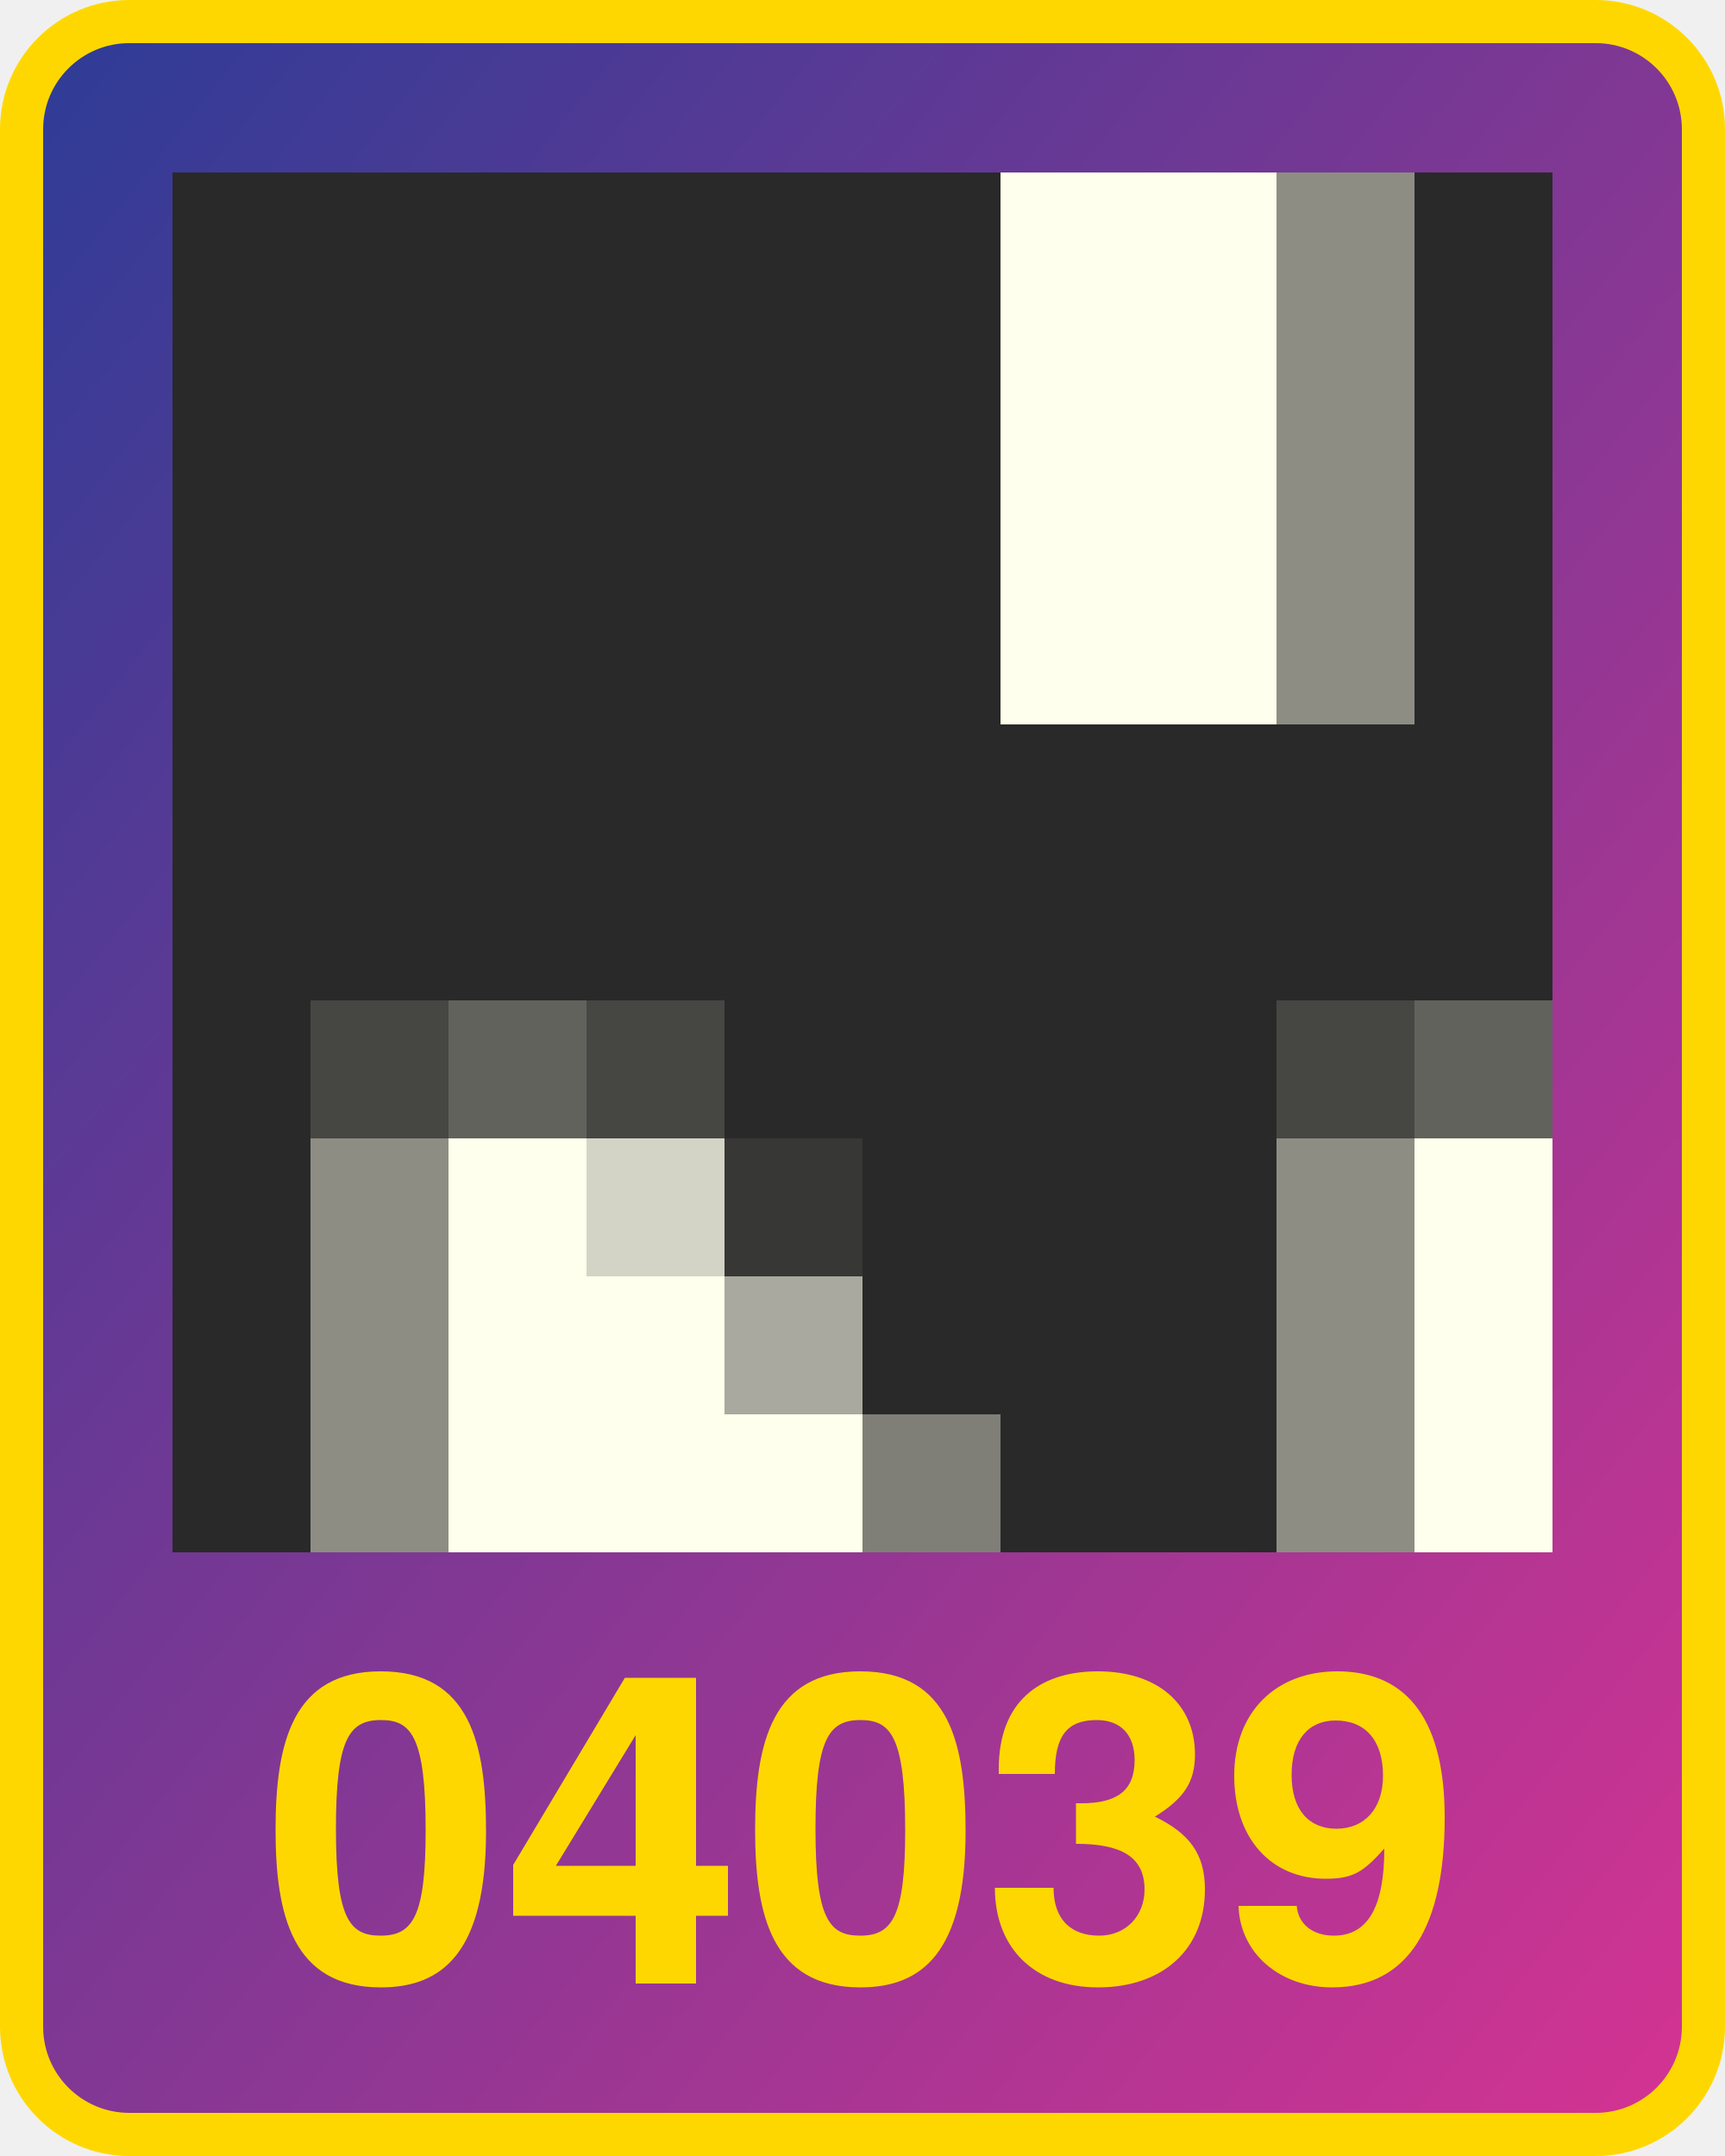
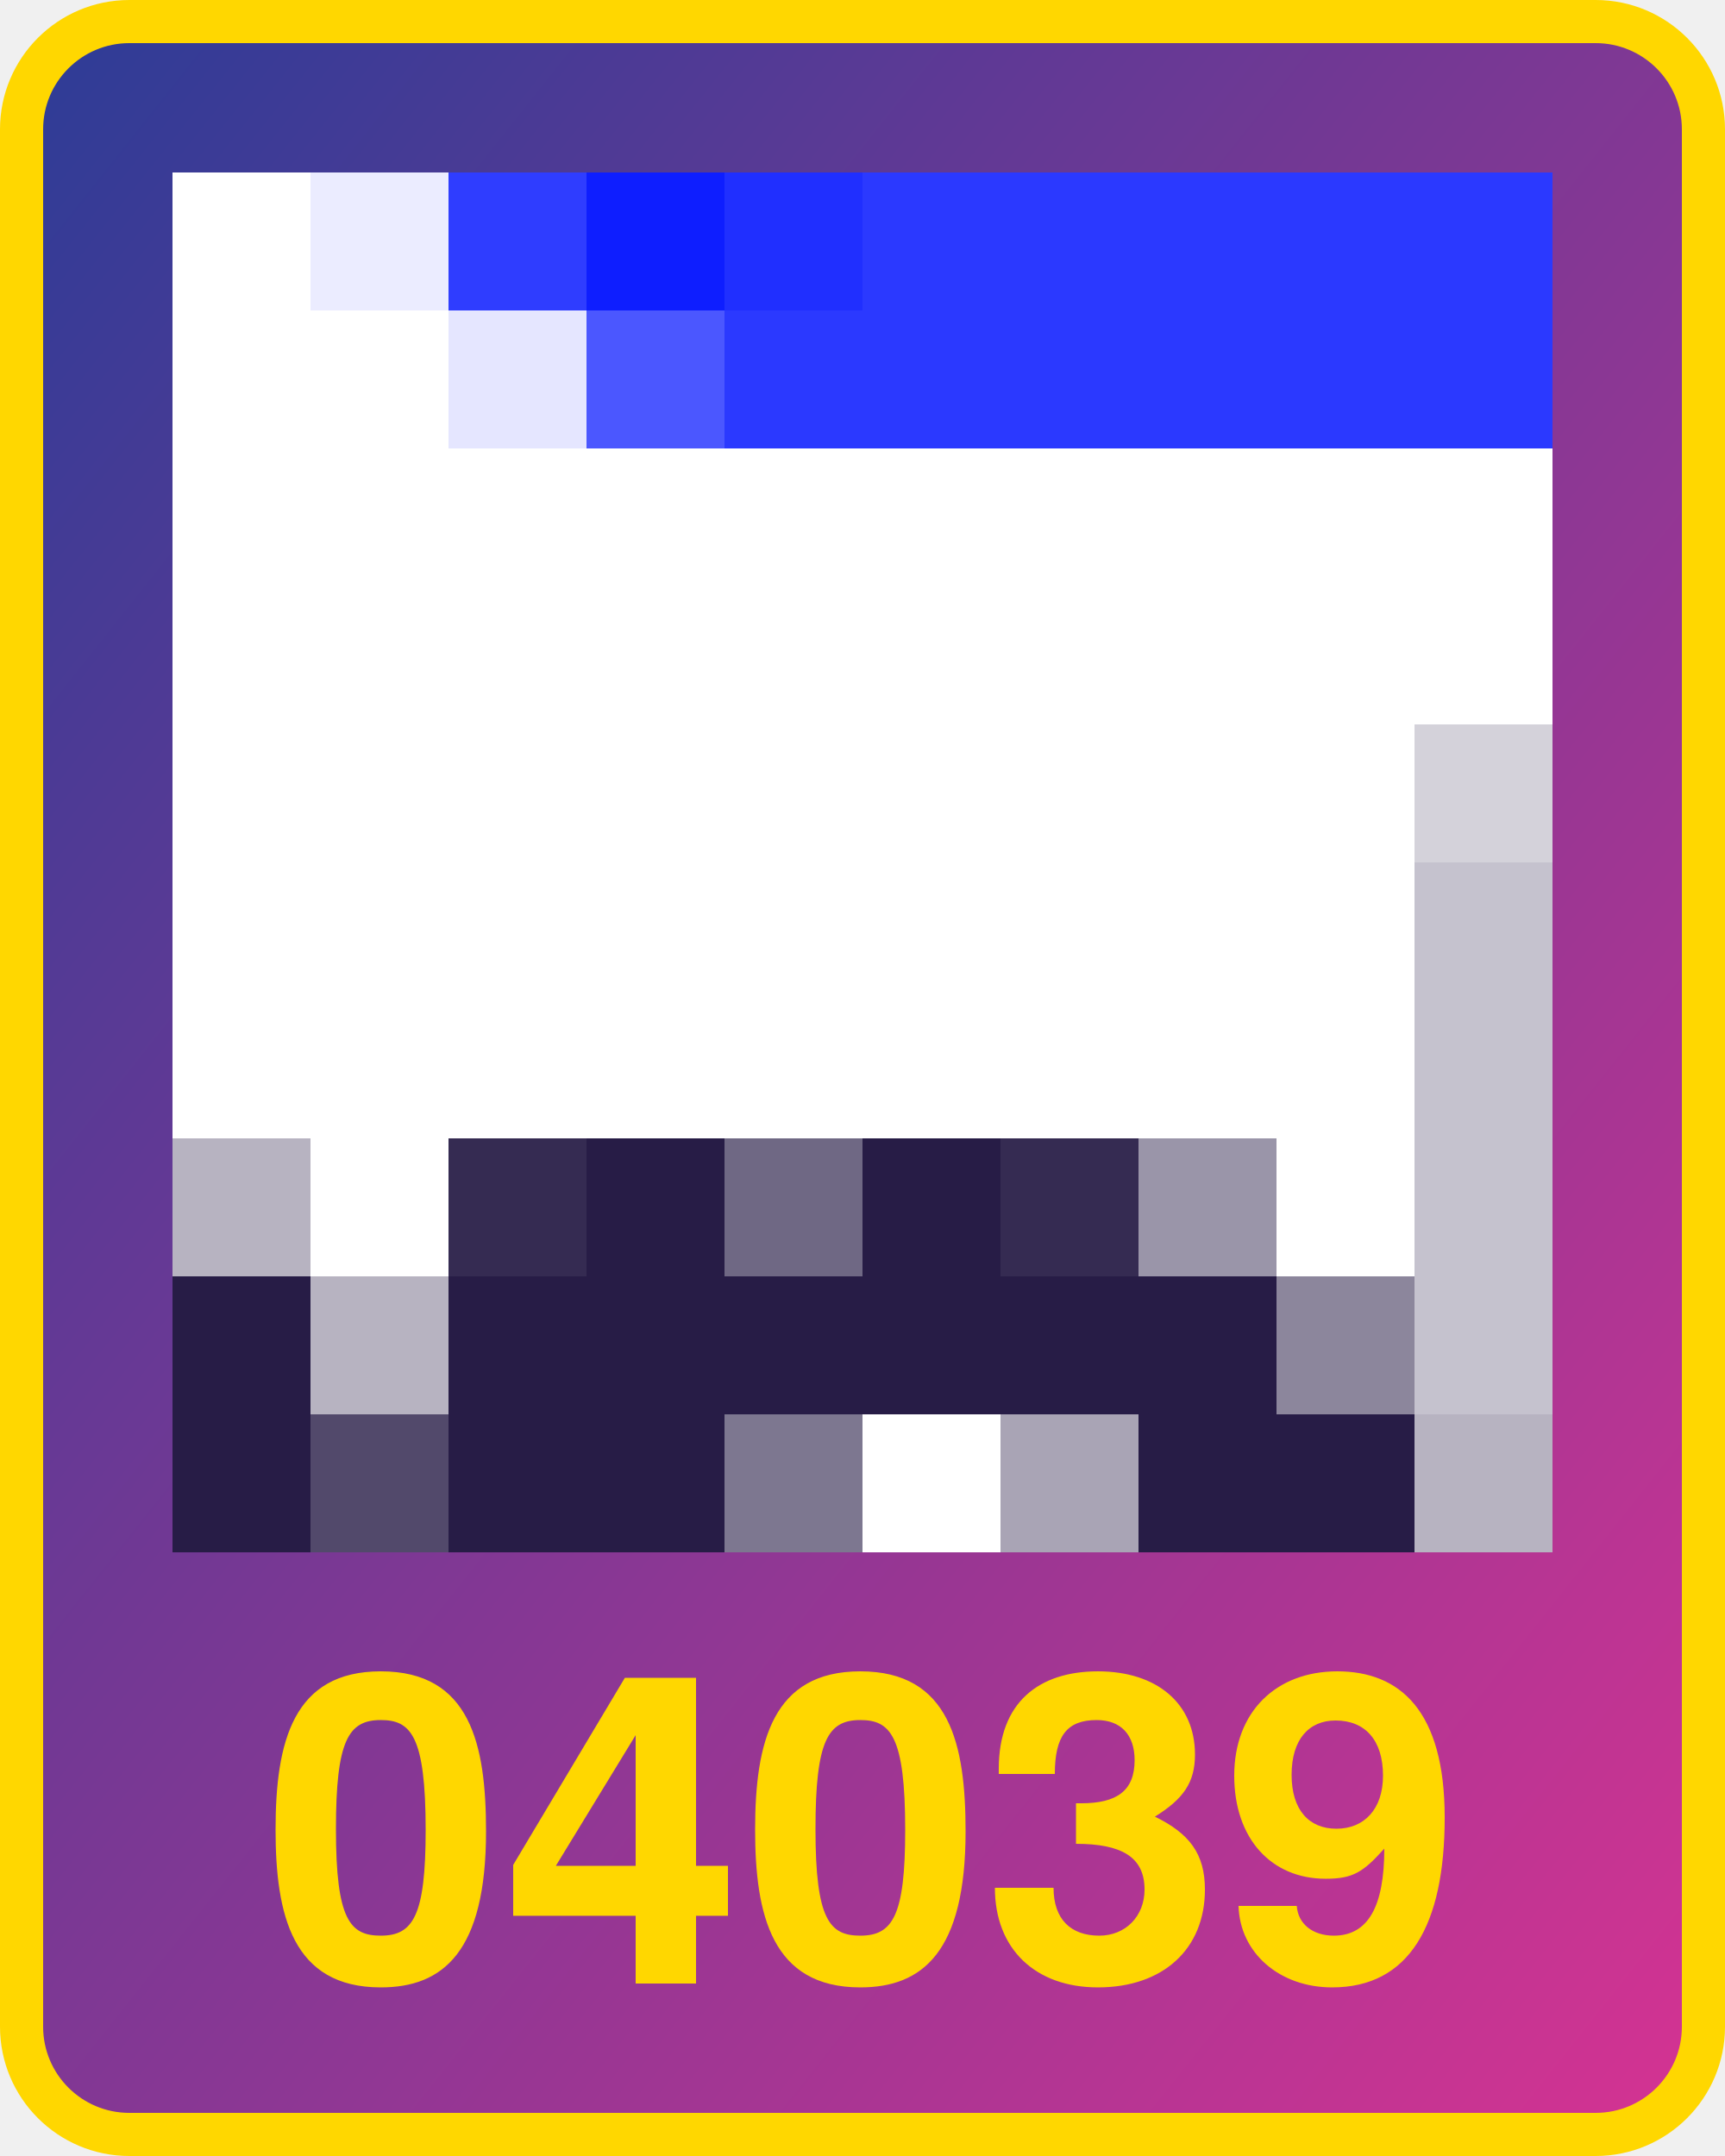
<svg xmlns="http://www.w3.org/2000/svg" width="800" height="1000">
  <defs>
    <linearGradient id="g" x1="0" x2="1" y1="0" y2="1">
      <stop offset="0%" stop-color="#2d3c96" />
      <stop offset="100%" stop-color="#d53392" />
    </linearGradient>
  </defs>
  <rect x="10" y="10" width="780" height="980" fill="url(#g)" rx="50" ry="50" stroke="gold" stroke-width="20" />
  <text x="400" y="920" width="780" text-anchor="middle" style="font:bold 200px 'Helvetica Neue';fill:gold">04039</text>
  <g transform="translate(80 80) scale(64)">
-     <rect x="0" y="0" width="1" height="1" fill="#292929" />
-     <rect x="0" y="1" width="1" height="1" fill="#292929" />
-     <rect x="0" y="2" width="1" height="1" fill="#292929" />
-     <rect x="0" y="3" width="1" height="1" fill="#292929" />
-     <rect x="0" y="4" width="1" height="1" fill="#292929" />
-     <rect x="0" y="5" width="1" height="1" fill="#292929" />
-     <rect x="0" y="6" width="1" height="1" fill="#292929" />
-     <rect x="0" y="7" width="1" height="1" fill="#292929" />
-     <rect x="0" y="8" width="1" height="1" fill="#292929" />
-     <rect x="0" y="9" width="1" height="1" fill="#292929" />
-     <rect x="1" y="0" width="1" height="1" fill="#292929" />
-     <rect x="1" y="1" width="1" height="1" fill="#292929" />
-     <rect x="1" y="2" width="1" height="1" fill="#292929" />
-     <rect x="1" y="3" width="1" height="1" fill="#292929" />
-     <rect x="1" y="4" width="1" height="1" fill="#292929" />
-     <rect x="1" y="5" width="1" height="1" fill="#292929" />
-     <rect x="1" y="6" width="1" height="1" fill="#464643" />
-     <rect x="1" y="7" width="1" height="1" fill="#8d8d84" />
-     <rect x="1" y="8" width="1" height="1" fill="#8d8d84" />
-     <rect x="1" y="9" width="1" height="1" fill="#8d8d84" />
-     <rect x="2" y="0" width="1" height="1" fill="#292929" />
-     <rect x="2" y="1" width="1" height="1" fill="#292929" />
-     <rect x="2" y="2" width="1" height="1" fill="#292929" />
-     <rect x="2" y="3" width="1" height="1" fill="#292929" />
-     <rect x="2" y="4" width="1" height="1" fill="#292929" />
-     <rect x="2" y="5" width="1" height="1" fill="#292929" />
-     <rect x="2" y="6" width="1" height="1" fill="#62625d" />
-     <rect x="2" y="7" width="1" height="1" fill="#ffffed" />
-     <rect x="2" y="8" width="1" height="1" fill="#ffffed" />
-     <rect x="2" y="9" width="1" height="1" fill="#ffffed" />
-     <rect x="3" y="0" width="1" height="1" fill="#292929" />
-     <rect x="3" y="1" width="1" height="1" fill="#292929" />
-     <rect x="3" y="2" width="1" height="1" fill="#292929" />
-     <rect x="3" y="3" width="1" height="1" fill="#292929" />
-     <rect x="3" y="4" width="1" height="1" fill="#292929" />
-     <rect x="3" y="5" width="1" height="1" fill="#292929" />
-     <rect x="3" y="6" width="1" height="1" fill="#464643" />
-     <rect x="3" y="7" width="1" height="1" fill="#d4d4c6" />
-     <rect x="3" y="8" width="1" height="1" fill="#ffffed" />
-     <rect x="3" y="9" width="1" height="1" fill="#ffffed" />
-     <rect x="4" y="0" width="1" height="1" fill="#292929" />
-     <rect x="4" y="1" width="1" height="1" fill="#292929" />
-     <rect x="4" y="2" width="1" height="1" fill="#292929" />
-     <rect x="4" y="3" width="1" height="1" fill="#292929" />
-     <rect x="4" y="4" width="1" height="1" fill="#292929" />
-     <rect x="4" y="5" width="1" height="1" fill="#292929" />
-     <rect x="4" y="6" width="1" height="1" fill="#292929" />
-     <rect x="4" y="7" width="1" height="1" fill="#373736" />
-     <rect x="4" y="8" width="1" height="1" fill="#a9a99f" />
-     <rect x="4" y="9" width="1" height="1" fill="#ffffed" />
-     <rect x="5" y="0" width="1" height="1" fill="#292929" />
-     <rect x="5" y="1" width="1" height="1" fill="#292929" />
-     <rect x="5" y="2" width="1" height="1" fill="#292929" />
-     <rect x="5" y="3" width="1" height="1" fill="#292929" />
-     <rect x="5" y="4" width="1" height="1" fill="#292929" />
-     <rect x="5" y="5" width="1" height="1" fill="#292929" />
-     <rect x="5" y="6" width="1" height="1" fill="#292929" />
-     <rect x="5" y="7" width="1" height="1" fill="#292929" />
-     <rect x="5" y="8" width="1" height="1" fill="#292929" />
-     <rect x="5" y="9" width="1" height="1" fill="#7f7f77" />
-     <rect x="6" y="0" width="1" height="1" fill="#ffffed" />
-     <rect x="6" y="1" width="1" height="1" fill="#ffffed" />
-     <rect x="6" y="2" width="1" height="1" fill="#ffffed" />
-     <rect x="6" y="3" width="1" height="1" fill="#ffffed" />
-     <rect x="6" y="4" width="1" height="1" fill="#292929" />
-     <rect x="6" y="5" width="1" height="1" fill="#292929" />
-     <rect x="6" y="6" width="1" height="1" fill="#292929" />
-     <rect x="6" y="7" width="1" height="1" fill="#292929" />
-     <rect x="6" y="8" width="1" height="1" fill="#292929" />
-     <rect x="6" y="9" width="1" height="1" fill="#292929" />
-     <rect x="7" y="0" width="1" height="1" fill="#ffffed" />
-     <rect x="7" y="1" width="1" height="1" fill="#ffffed" />
-     <rect x="7" y="2" width="1" height="1" fill="#ffffed" />
-     <rect x="7" y="3" width="1" height="1" fill="#ffffed" />
-     <rect x="7" y="4" width="1" height="1" fill="#292929" />
-     <rect x="7" y="5" width="1" height="1" fill="#292929" />
-     <rect x="7" y="6" width="1" height="1" fill="#292929" />
-     <rect x="7" y="7" width="1" height="1" fill="#292929" />
-     <rect x="7" y="8" width="1" height="1" fill="#292929" />
-     <rect x="7" y="9" width="1" height="1" fill="#292929" />
-     <rect x="8" y="0" width="1" height="1" fill="#8d8d84" />
-     <rect x="8" y="1" width="1" height="1" fill="#8d8d84" />
-     <rect x="8" y="2" width="1" height="1" fill="#8d8d84" />
-     <rect x="8" y="3" width="1" height="1" fill="#8d8d84" />
-     <rect x="8" y="4" width="1" height="1" fill="#292929" />
-     <rect x="8" y="5" width="1" height="1" fill="#292929" />
-     <rect x="8" y="6" width="1" height="1" fill="#464643" />
-     <rect x="8" y="7" width="1" height="1" fill="#8d8d84" />
-     <rect x="8" y="8" width="1" height="1" fill="#8d8d84" />
-     <rect x="8" y="9" width="1" height="1" fill="#8d8d84" />
-     <rect x="9" y="0" width="1" height="1" fill="#292929" />
-     <rect x="9" y="1" width="1" height="1" fill="#292929" />
-     <rect x="9" y="2" width="1" height="1" fill="#292929" />
-     <rect x="9" y="3" width="1" height="1" fill="#292929" />
-     <rect x="9" y="4" width="1" height="1" fill="#292929" />
-     <rect x="9" y="5" width="1" height="1" fill="#292929" />
-     <rect x="9" y="6" width="1" height="1" fill="#62625d" />
-     <rect x="9" y="7" width="1" height="1" fill="#ffffed" />
-     <rect x="9" y="8" width="1" height="1" fill="#ffffed" />
-     <rect x="9" y="9" width="1" height="1" fill="#ffffed" />
+     <rect x="0" y="0" width="1" height="1" fill="#ffffff" />
+     <rect x="0" y="1" width="1" height="1" fill="#ffffff" />
+     <rect x="0" y="2" width="1" height="1" fill="#ffffff" />
+     <rect x="0" y="3" width="1" height="1" fill="#ffffff" />
+     <rect x="0" y="4" width="1" height="1" fill="#ffffff" />
+     <rect x="0" y="5" width="1" height="1" fill="#ffffff" />
+     <rect x="0" y="6" width="1" height="1" fill="#ffffff" />
+     <rect x="0" y="7" width="1" height="1" fill="#b7b3c1" />
+     <rect x="0" y="8" width="1" height="1" fill="#271c46" />
+     <rect x="0" y="9" width="1" height="1" fill="#271c46" />
+     <rect x="1" y="0" width="1" height="1" fill="#ebecff" />
+     <rect x="1" y="1" width="1" height="1" fill="#ffffff" />
+     <rect x="1" y="2" width="1" height="1" fill="#ffffff" />
+     <rect x="1" y="3" width="1" height="1" fill="#ffffff" />
+     <rect x="1" y="4" width="1" height="1" fill="#ffffff" />
+     <rect x="1" y="5" width="1" height="1" fill="#ffffff" />
+     <rect x="1" y="6" width="1" height="1" fill="#ffffff" />
+     <rect x="1" y="7" width="1" height="1" fill="#ffffff" />
+     <rect x="1" y="8" width="1" height="1" fill="#b7b3c1" />
+     <rect x="1" y="9" width="1" height="1" fill="#52496b" />
+     <rect x="2" y="0" width="1" height="1" fill="#2f3dff" />
+     <rect x="2" y="1" width="1" height="1" fill="#e5e6ff" />
+     <rect x="2" y="2" width="1" height="1" fill="#ffffff" />
+     <rect x="2" y="3" width="1" height="1" fill="#ffffff" />
+     <rect x="2" y="4" width="1" height="1" fill="#ffffff" />
+     <rect x="2" y="5" width="1" height="1" fill="#ffffff" />
+     <rect x="2" y="6" width="1" height="1" fill="#ffffff" />
+     <rect x="2" y="7" width="1" height="1" fill="#352b52" />
+     <rect x="2" y="8" width="1" height="1" fill="#271c46" />
+     <rect x="2" y="9" width="1" height="1" fill="#271c46" />
+     <rect x="3" y="0" width="1" height="1" fill="#0e1eff" />
+     <rect x="3" y="1" width="1" height="1" fill="#4b57ff" />
+     <rect x="3" y="2" width="1" height="1" fill="#ffffff" />
+     <rect x="3" y="3" width="1" height="1" fill="#ffffff" />
+     <rect x="3" y="4" width="1" height="1" fill="#ffffff" />
+     <rect x="3" y="5" width="1" height="1" fill="#ffffff" />
+     <rect x="3" y="6" width="1" height="1" fill="#ffffff" />
+     <rect x="3" y="7" width="1" height="1" fill="#271c46" />
+     <rect x="3" y="8" width="1" height="1" fill="#271c46" />
+     <rect x="3" y="9" width="1" height="1" fill="#271c46" />
+     <rect x="4" y="0" width="1" height="1" fill="#202fff" />
+     <rect x="4" y="1" width="1" height="1" fill="#2b39ff" />
+     <rect x="4" y="2" width="1" height="1" fill="#ffffff" />
+     <rect x="4" y="3" width="1" height="1" fill="#ffffff" />
+     <rect x="4" y="4" width="1" height="1" fill="#ffffff" />
+     <rect x="4" y="5" width="1" height="1" fill="#ffffff" />
+     <rect x="4" y="6" width="1" height="1" fill="#ffffff" />
+     <rect x="4" y="7" width="1" height="1" fill="#6f6884" />
+     <rect x="4" y="8" width="1" height="1" fill="#271c46" />
+     <rect x="4" y="9" width="1" height="1" fill="#7d7790" />
+     <rect x="5" y="0" width="1" height="1" fill="#2b39ff" />
+     <rect x="5" y="1" width="1" height="1" fill="#2b39ff" />
+     <rect x="5" y="2" width="1" height="1" fill="#ffffff" />
+     <rect x="5" y="3" width="1" height="1" fill="#ffffff" />
+     <rect x="5" y="4" width="1" height="1" fill="#ffffff" />
+     <rect x="5" y="5" width="1" height="1" fill="#ffffff" />
+     <rect x="5" y="6" width="1" height="1" fill="#ffffff" />
+     <rect x="5" y="7" width="1" height="1" fill="#271c46" />
+     <rect x="5" y="8" width="1" height="1" fill="#271c46" />
+     <rect x="5" y="9" width="1" height="1" fill="#ffffff" />
+     <rect x="6" y="0" width="1" height="1" fill="#2b39ff" />
+     <rect x="6" y="1" width="1" height="1" fill="#2b39ff" />
+     <rect x="6" y="2" width="1" height="1" fill="#ffffff" />
+     <rect x="6" y="3" width="1" height="1" fill="#ffffff" />
+     <rect x="6" y="4" width="1" height="1" fill="#ffffff" />
+     <rect x="6" y="5" width="1" height="1" fill="#ffffff" />
+     <rect x="6" y="6" width="1" height="1" fill="#ffffff" />
+     <rect x="6" y="7" width="1" height="1" fill="#352b52" />
+     <rect x="6" y="8" width="1" height="1" fill="#271c46" />
+     <rect x="6" y="9" width="1" height="1" fill="#a9a4b5" />
+     <rect x="7" y="0" width="1" height="1" fill="#2b39ff" />
+     <rect x="7" y="1" width="1" height="1" fill="#2b39ff" />
+     <rect x="7" y="2" width="1" height="1" fill="#ffffff" />
+     <rect x="7" y="3" width="1" height="1" fill="#ffffff" />
+     <rect x="7" y="4" width="1" height="1" fill="#ffffff" />
+     <rect x="7" y="5" width="1" height="1" fill="#ffffff" />
+     <rect x="7" y="6" width="1" height="1" fill="#ffffff" />
+     <rect x="7" y="7" width="1" height="1" fill="#9a95a9" />
+     <rect x="7" y="8" width="1" height="1" fill="#271c46" />
+     <rect x="7" y="9" width="1" height="1" fill="#271c46" />
+     <rect x="8" y="0" width="1" height="1" fill="#2b39ff" />
+     <rect x="8" y="1" width="1" height="1" fill="#2b39ff" />
+     <rect x="8" y="2" width="1" height="1" fill="#ffffff" />
+     <rect x="8" y="3" width="1" height="1" fill="#ffffff" />
+     <rect x="8" y="4" width="1" height="1" fill="#ffffff" />
+     <rect x="8" y="5" width="1" height="1" fill="#ffffff" />
+     <rect x="8" y="6" width="1" height="1" fill="#ffffff" />
+     <rect x="8" y="7" width="1" height="1" fill="#ffffff" />
+     <rect x="8" y="8" width="1" height="1" fill="#8c869c" />
+     <rect x="8" y="9" width="1" height="1" fill="#271c46" />
+     <rect x="9" y="0" width="1" height="1" fill="#2b39ff" />
+     <rect x="9" y="1" width="1" height="1" fill="#2b39ff" />
+     <rect x="9" y="2" width="1" height="1" fill="#ffffff" />
+     <rect x="9" y="3" width="1" height="1" fill="#ffffff" />
+     <rect x="9" y="4" width="1" height="1" fill="#d4d2da" />
+     <rect x="9" y="5" width="1" height="1" fill="#c5c2ce" />
+     <rect x="9" y="6" width="1" height="1" fill="#c5c2ce" />
+     <rect x="9" y="7" width="1" height="1" fill="#c5c2ce" />
+     <rect x="9" y="8" width="1" height="1" fill="#c5c2ce" />
+     <rect x="9" y="9" width="1" height="1" fill="#b7b3c1" />
  </g>
</svg>
